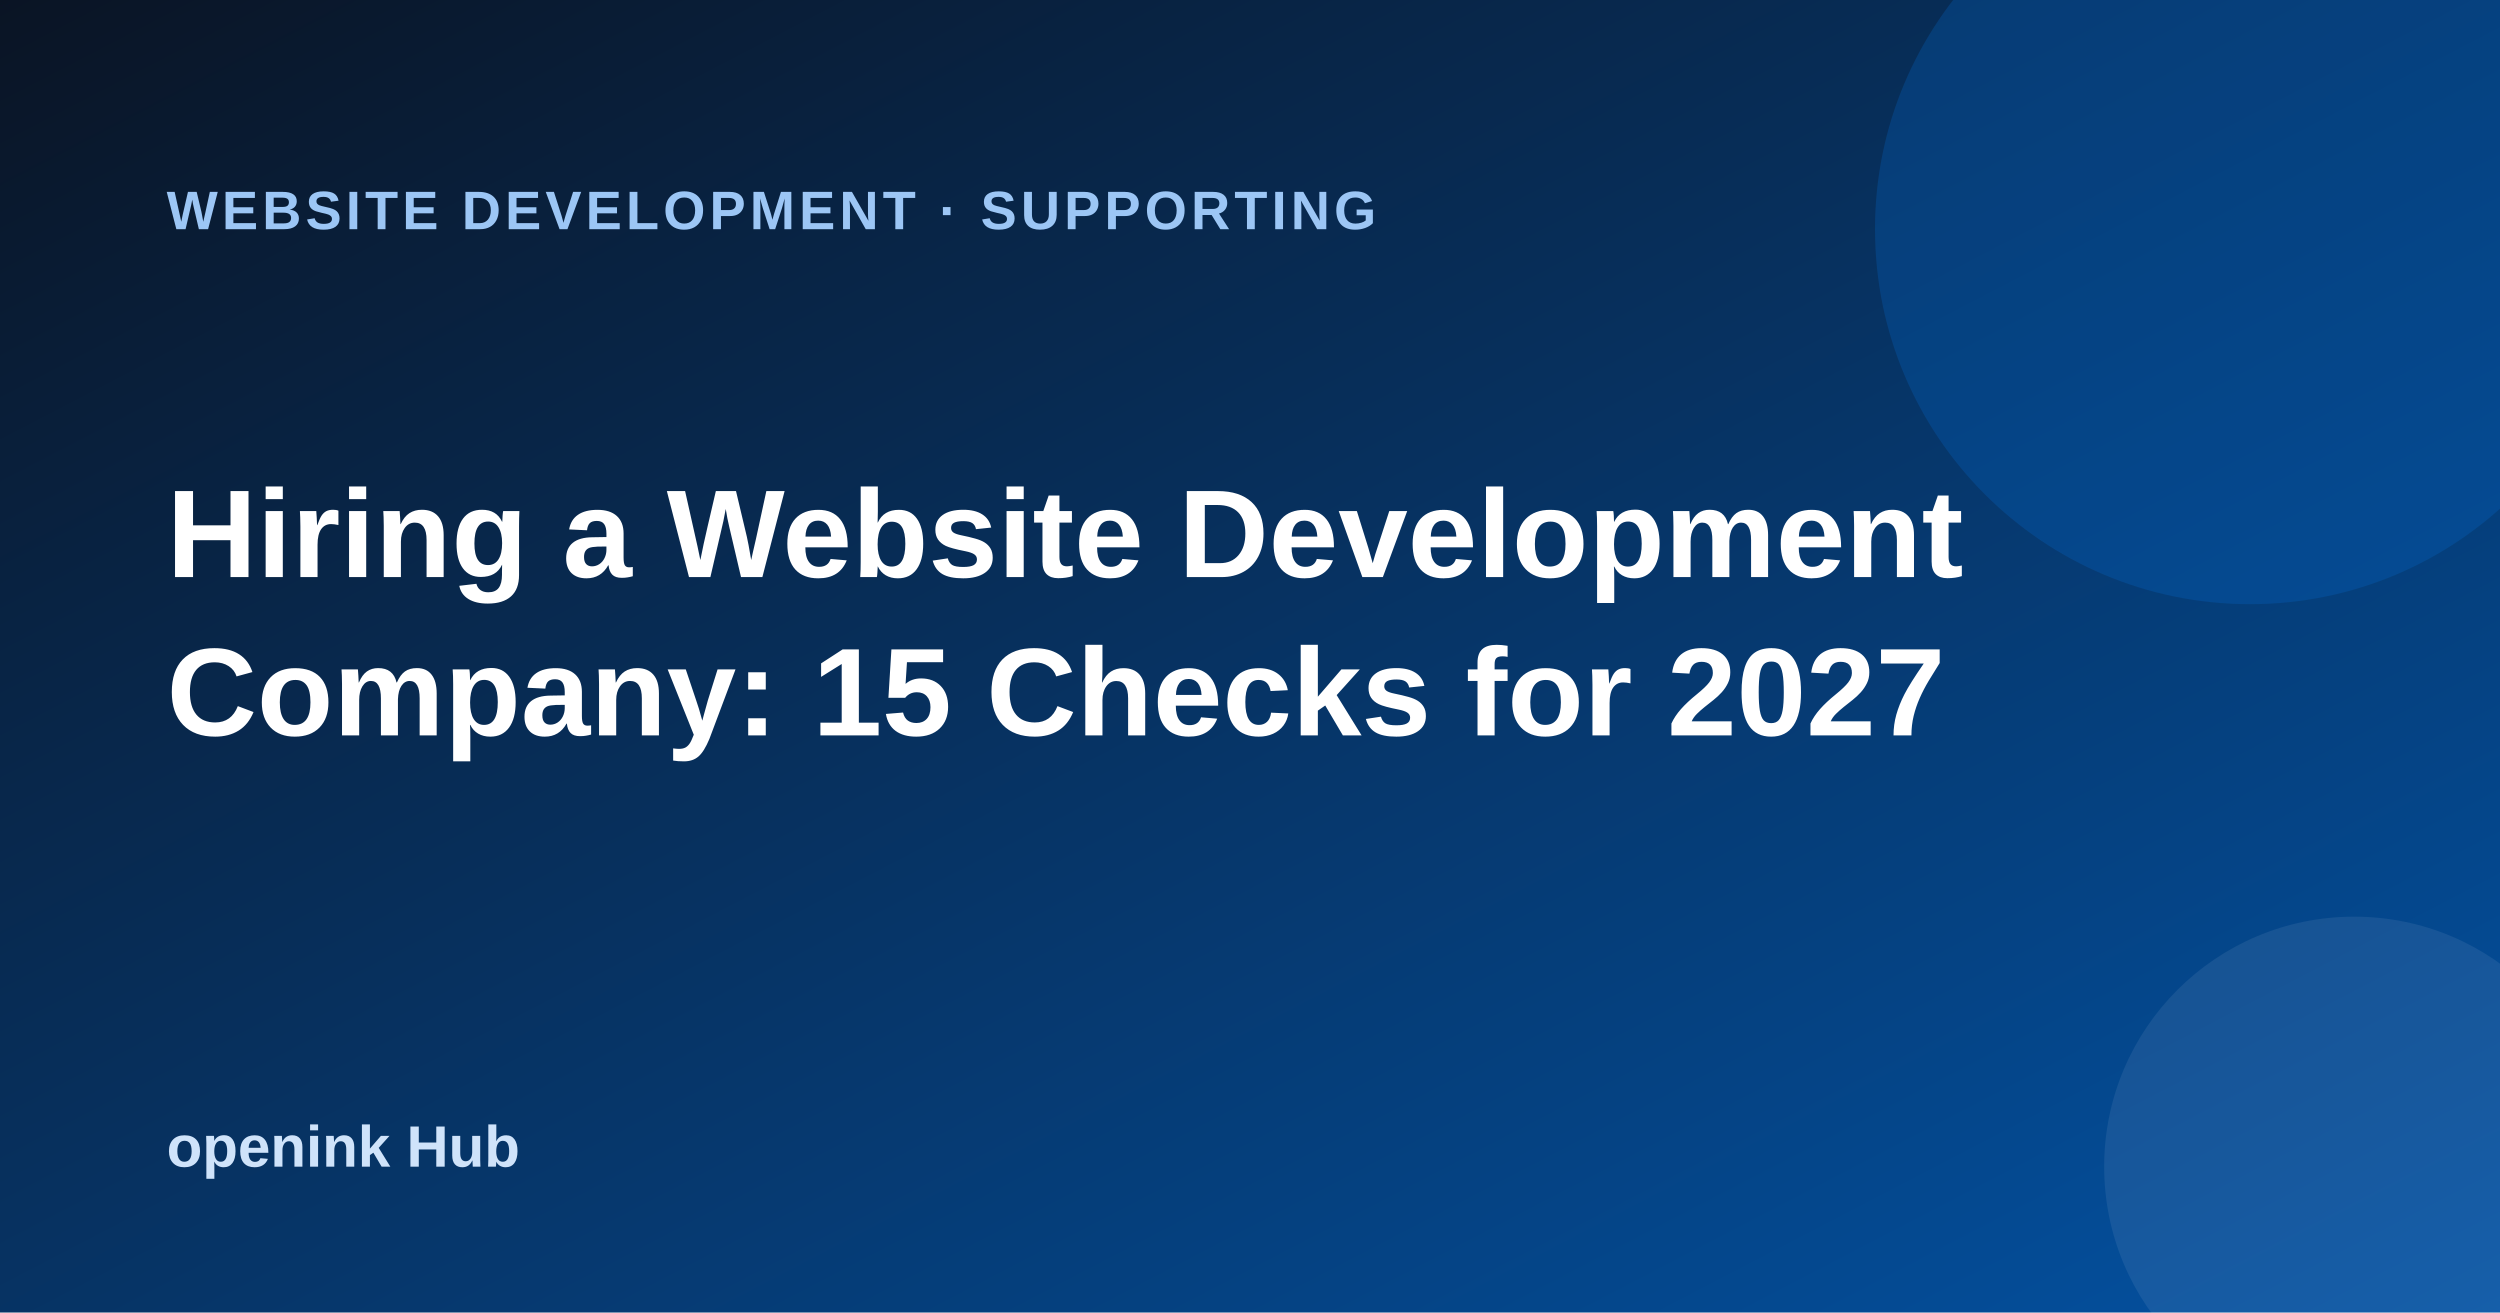
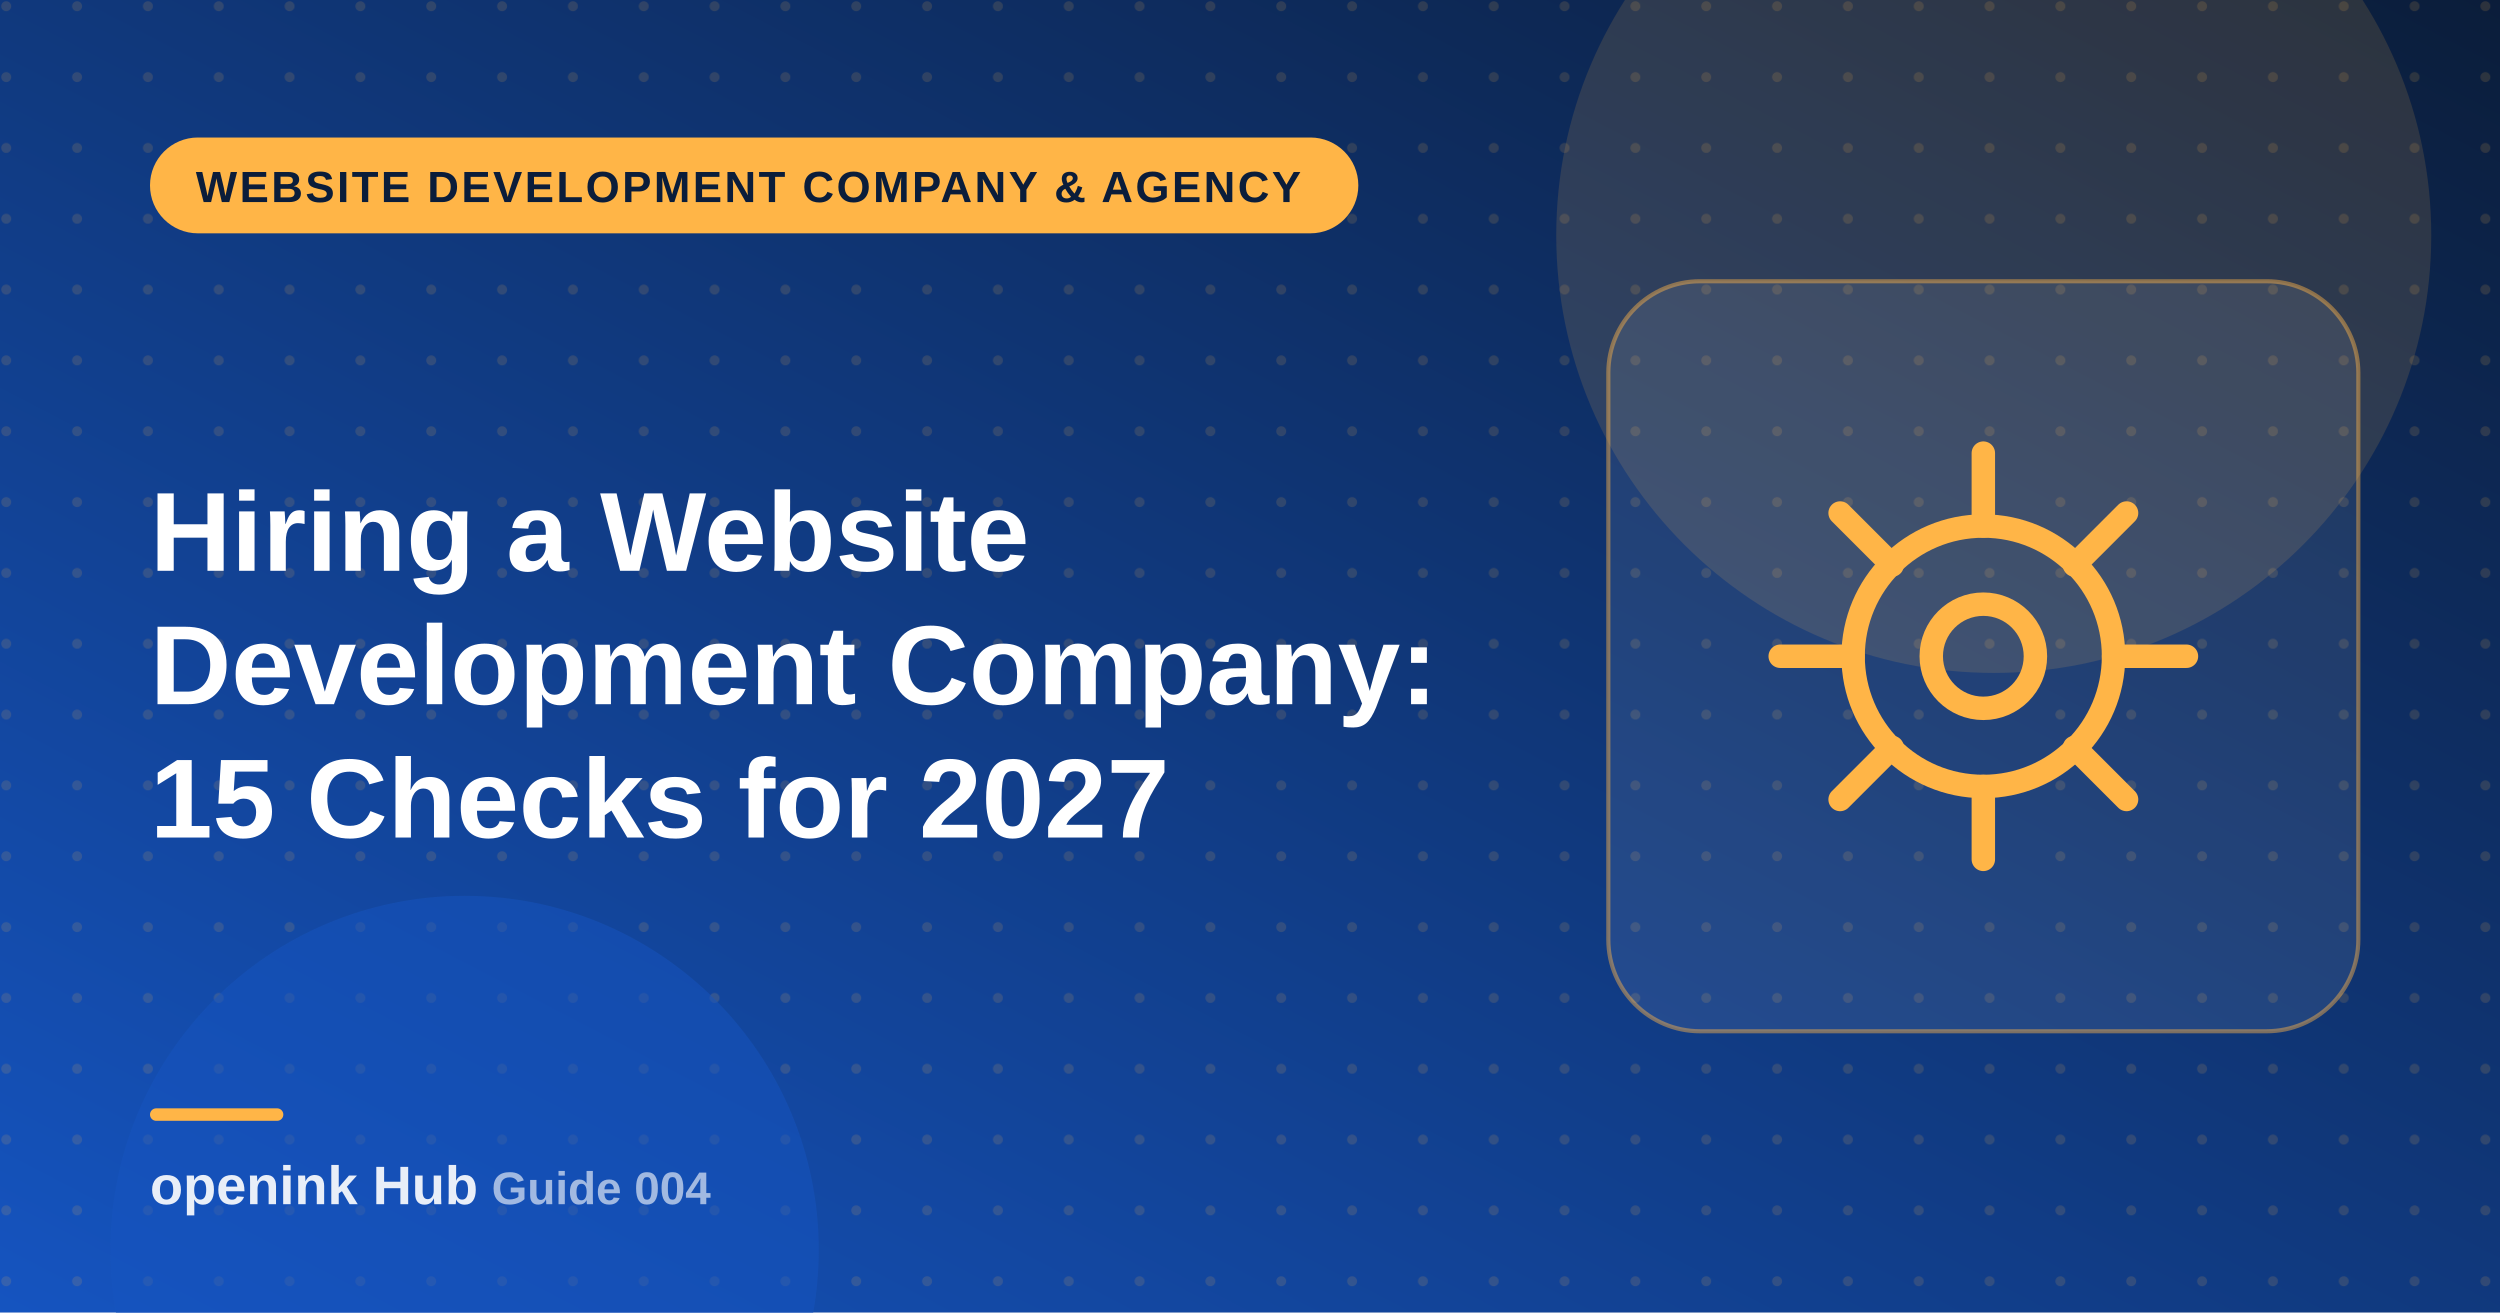
<svg xmlns="http://www.w3.org/2000/svg" width="1200" height="630" viewBox="0 0 1200 630" role="img" aria-label="Hiring a Website Development Company: 15 Checks for 2027">
  <defs>
-     <linearGradient id="g" x1="0" y1="0" x2="1" y2="1">
-       <stop offset="0" stop-color="#0a1424" />
-       <stop offset="1" stop-color="#0352a3" />
+     <linearGradient id="g" x1="1" y1="0" x2="0" y2="1">
+       <stop offset="0" stop-color="#0b1d3a" />
+       <stop offset="1" stop-color="#1554c0" />
    </linearGradient>
+     <pattern id="p" width="34" height="34" patternUnits="userSpaceOnUse">
+       <circle cx="3" cy="3" r="2.4" fill="#ffb547" />
+     </pattern>
+     <style>.ic{fill:none;stroke:#ffb547;stroke-width:9;stroke-linecap:round;stroke-linejoin:round}.ic .f{fill:#ffb547;stroke:none}</style>
  </defs>
  <rect width="1200" height="630" fill="url(#g)" />
-   <circle cx="1080" cy="110" r="180" fill="#046bd2" opacity=".25" />
-   <circle cx="1130" cy="560" r="120" fill="#eef5fd" opacity=".08" />
-   <text x="80" y="110" fill="#9cc6f5" font-family="Segoe UI,Arial,sans-serif" font-size="26" font-weight="600" letter-spacing="2">WEBSITE DEVELOPMENT · SUPPORTING</text>
-   <text x="80" y="277" fill="#fff" font-family="Segoe UI,Arial,sans-serif" font-size="60" font-weight="700">Hiring a Website Development</text>
-   <text x="80" y="353" fill="#fff" font-family="Segoe UI,Arial,sans-serif" font-size="60" font-weight="700">Company: 15 Checks for 2027</text>
-   <text x="80" y="560" fill="#cfe3fa" font-family="Segoe UI,Arial,sans-serif" font-size="28" font-weight="600">openink Hub</text>
+   <rect width="1200" height="630" fill="url(#p)" opacity=".14" />
+   <circle cx="957" cy="113" r="210" fill="#ffb547" opacity=".14" />
+   <circle cx="223" cy="600" r="170" fill="#1554c0" opacity=".5" />
+   <rect x="772" y="135" width="360" height="360" rx="44" fill="#fff" fill-opacity=".08" stroke="#ffb547" stroke-opacity=".45" stroke-width="2" />
+   <g class="ic" transform="translate(827 190) scale(1.25)">
+     <circle cx="100" cy="100" r="50" />
+     <circle cx="100" cy="100" r="20" />
+     <path d="M100 22v28M100 150v28M22 100h28M150 100h28M45 45l20 20M135 135l20 20M155 45l-20 20M65 135l-20 20" />
+   </g>
+   <rect x="72" y="66" width="580" height="46" rx="23" fill="#ffb547" />
+   <text x="94" y="97" fill="#0b1d3a" font-family="Segoe UI,Arial,sans-serif" font-size="21" font-weight="700" letter-spacing="1.2">WEBSITE DEVELOPMENT COMPANY &amp; AGENCY</text>
+   <text x="72" y="274" fill="#fff" font-family="Segoe UI,Arial,sans-serif" font-size="54" font-weight="800">Hiring a Website</text>
+   <text x="72" y="338" fill="#fff" font-family="Segoe UI,Arial,sans-serif" font-size="54" font-weight="800">Development Company:</text>
+   <text x="72" y="402" fill="#fff" font-family="Segoe UI,Arial,sans-serif" font-size="54" font-weight="800">15 Checks for 2027</text>
+   <rect x="72" y="532" width="64" height="6" rx="3" fill="#ffb547" />
+   <text x="72" y="578" fill="#fff" fill-opacity=".9" font-family="Segoe UI,Arial,sans-serif" font-size="26" font-weight="700">openink Hub</text>
+   <text x="236" y="578" fill="#fff" fill-opacity=".6" font-family="Segoe UI,Arial,sans-serif" font-size="22" font-weight="600">Guide 004</text>
</svg>
